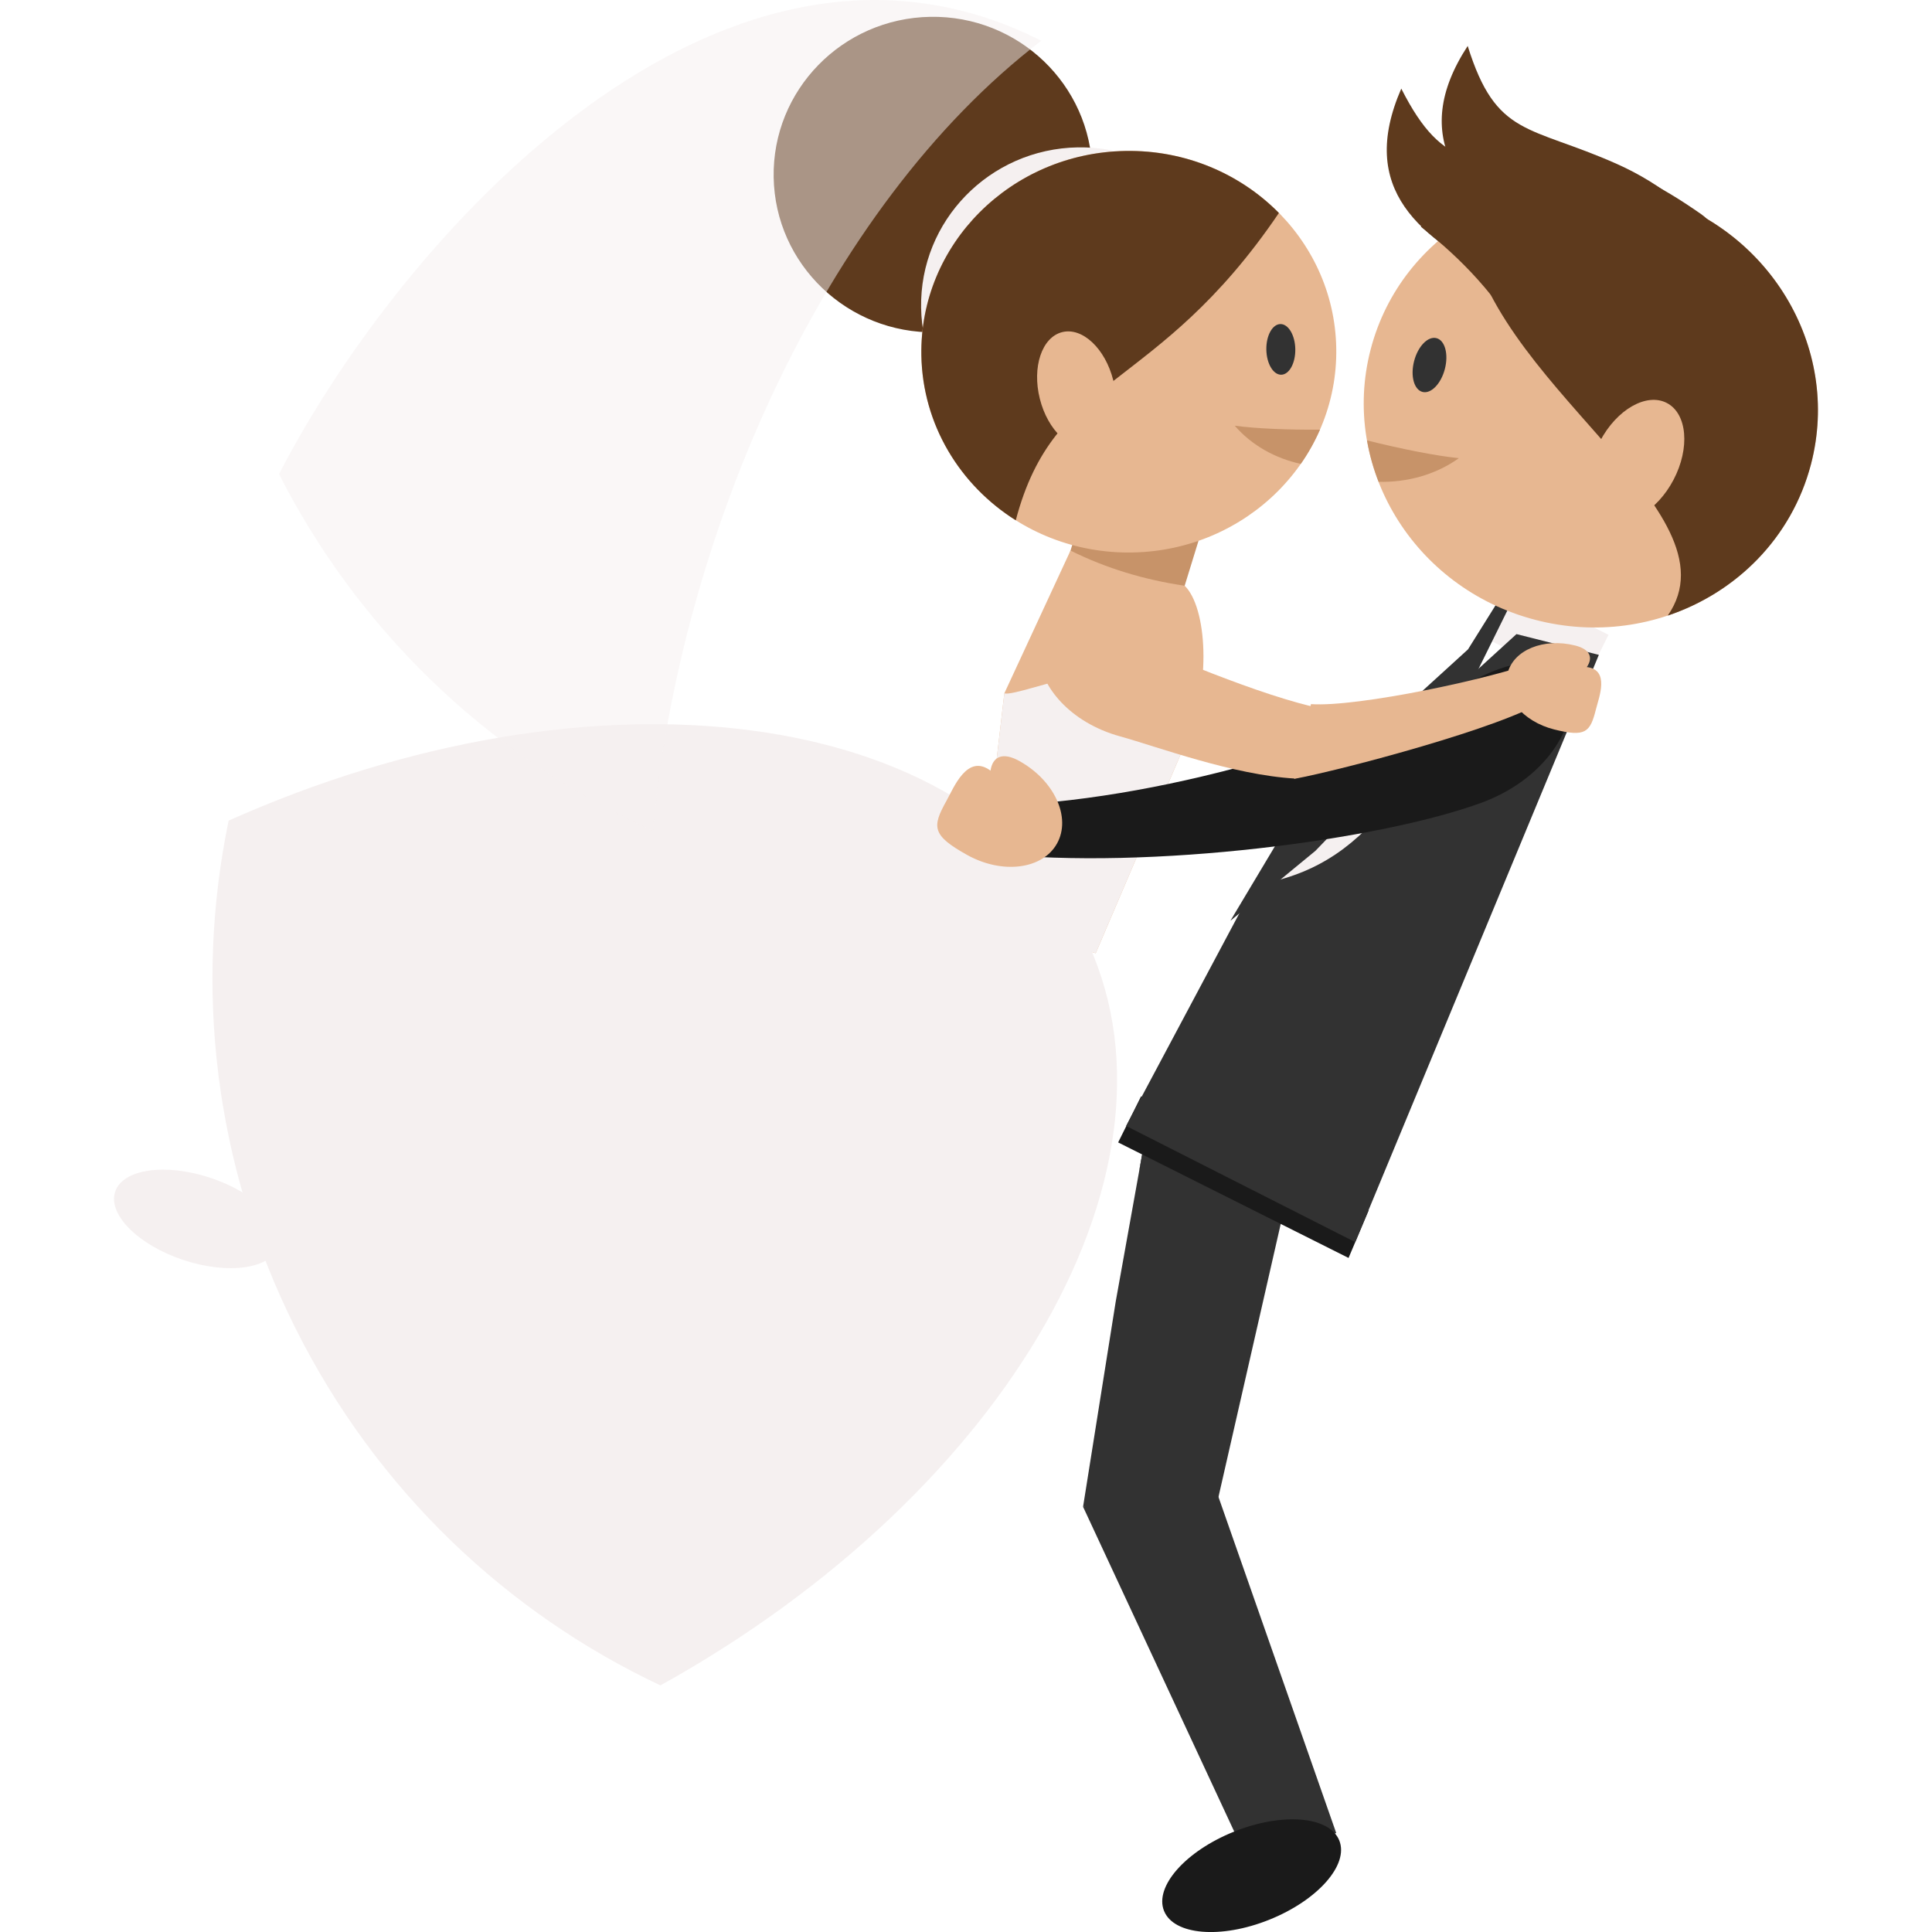
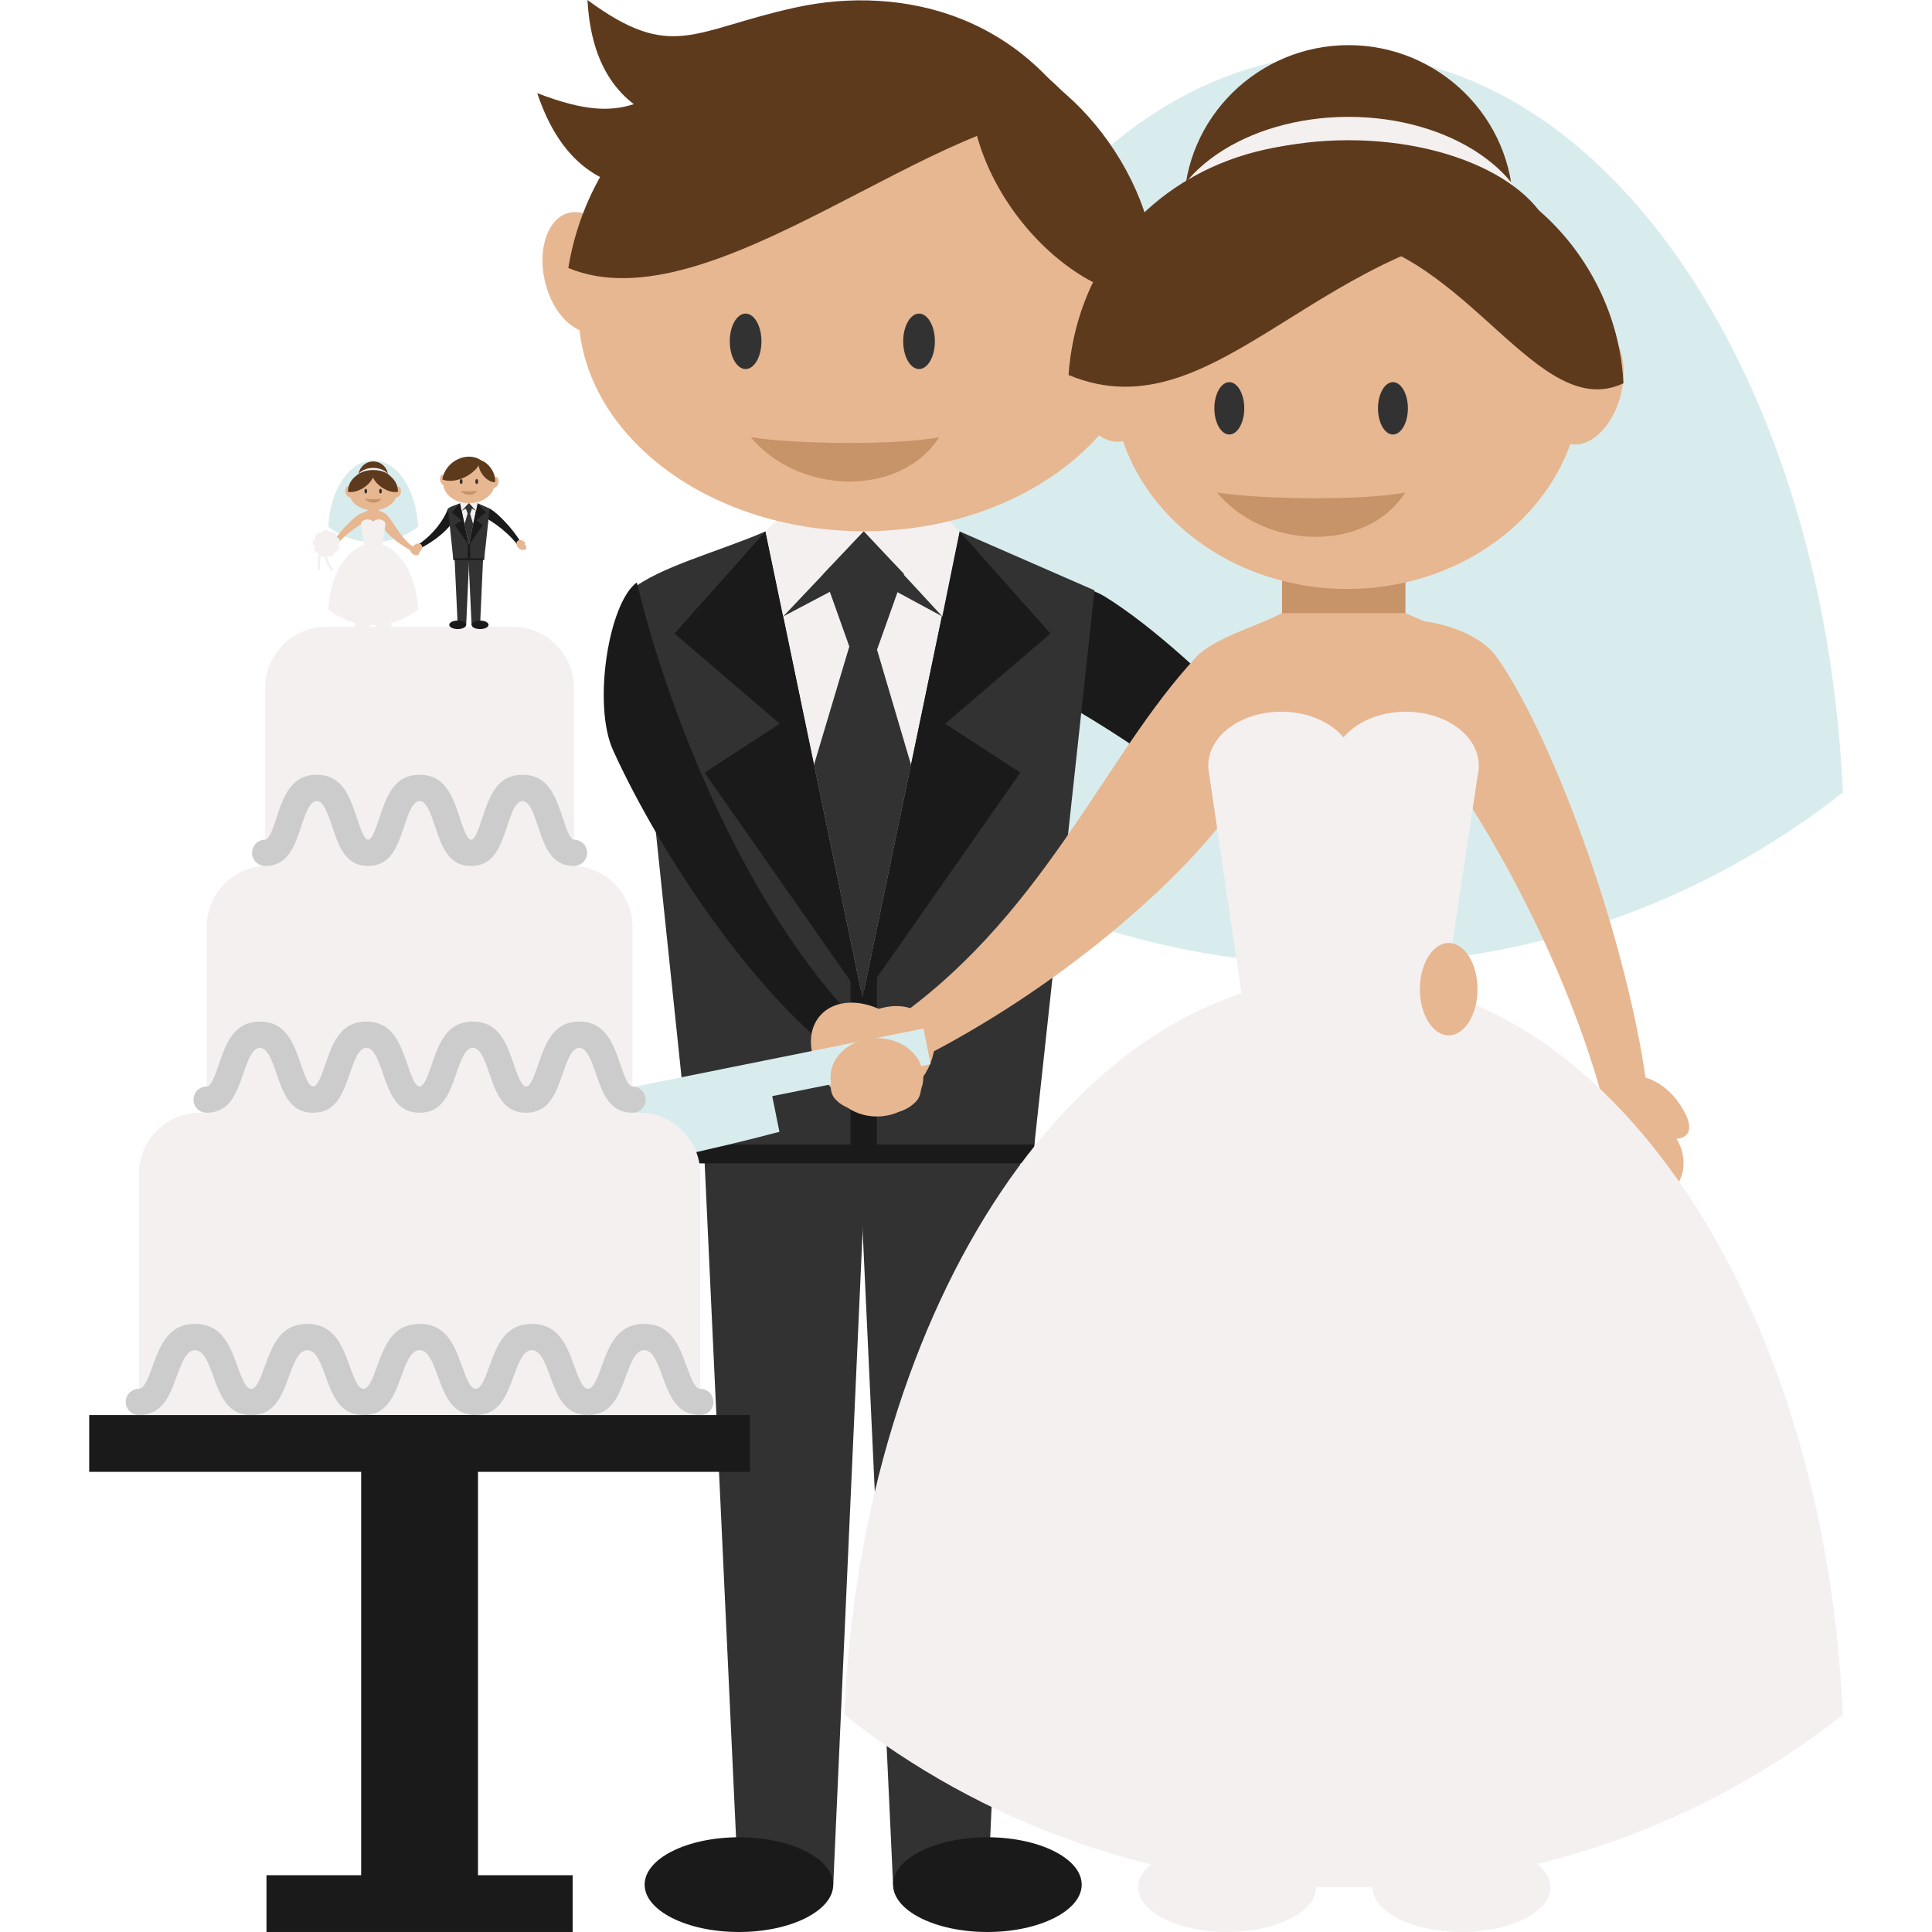
- <svg xmlns="http://www.w3.org/2000/svg" version="1.1" id="Capa_1" x="0px" y="0px" viewBox="0 0 188.131 188.131" style="enable-background:new 0 0 188.131 188.131;" xml:space="preserve">
+ <svg xmlns="http://www.w3.org/2000/svg" version="1.1" id="Capa_1" x="0px" y="0px" viewBox="0 0 182.116 182.116" style="enable-background:new 0 0 182.116 182.116;" xml:space="preserve">
  <g>
    <g>
-       <rect x="104.422" y="45.7" transform="matrix(-0.9557 -0.2943 0.2943 -0.9557 199.7254 137.8756)" style="fill-rule:evenodd;clip-rule:evenodd;fill:#C79369;" width="11.632" height="16.417" />
-       <path style="fill-rule:evenodd;clip-rule:evenodd;fill:#E7B791;" d="M95.263,89.301l2.535-21.787l6.444-13.901    c3.455,1.72,7.169,2.842,11.117,3.424c2.171,2.114,2.627,9.659,0.176,15.091l-8.84,20.694L95.263,89.301z" />
-       <ellipse transform="matrix(-0.0173 -0.9999 0.9999 -0.0173 75.4214 108.1348)" style="fill-rule:evenodd;clip-rule:evenodd;fill:#5E3A1D;" cx="90.851" cy="17.003" rx="15.362" ry="15.517" />
-       <ellipse transform="matrix(-0.0173 -0.9999 0.9999 -0.0173 77.317 135.4257)" style="fill-rule:evenodd;clip-rule:evenodd;fill:#F5F0F0;" cx="105.21" cy="29.717" rx="15.363" ry="15.518" />
-       <ellipse transform="matrix(-0.0173 -0.9999 0.9999 -0.0173 77.5715 144.7472)" style="fill-rule:evenodd;clip-rule:evenodd;fill:#E7B791;" cx="109.919" cy="34.252" rx="19.555" ry="20.203" />
-       <path style="fill-rule:evenodd;clip-rule:evenodd;fill:#F5F0F0;" d="M105.521,90.937c11.144,22.318-7.195,54.3-41.21,73.18    c-14.874-7.008-27.624-18.922-35.572-34.841c-7.948-15.918-9.811-33.269-6.475-49.368C57.792,64.062,94.377,68.62,105.521,90.937z    " />
-       <path style="fill-rule:evenodd;clip-rule:evenodd;fill:#F5F0F0;" d="M97.798,67.514c1.361,0.445,14.113-5.239,19.265-1.258    c-0.214,2.006-0.708,4.057-1.527,5.871l-8.75,20.484l-0.09,0.21L95.263,89.3L97.798,67.514z" />
-       <ellipse transform="matrix(0.3161 -0.9487 0.9487 0.3161 -99.4956 99.3645)" style="fill-rule:evenodd;clip-rule:evenodd;fill:#F5F0F0;" cx="19.175" cy="118.696" rx="4.212" ry="8.388" />
-       <path style="fill-rule:evenodd;clip-rule:evenodd;fill:#5E3A1D;" d="M124.535,20.739c-11.962,17.649-21.826,15.487-25.623,29.926    c-5.438-3.42-9.075-9.311-9.192-16.063c-0.187-10.798,8.706-19.709,19.862-19.901C115.451,14.599,120.777,16.932,124.535,20.739z" />
-       <ellipse transform="matrix(-0.2426 -0.9701 0.9701 -0.2426 93.4684 148.8319)" style="fill-rule:evenodd;clip-rule:evenodd;fill:#E7B791;" cx="104.835" cy="37.928" rx="5.761" ry="3.687" />
-       <path style="opacity:0.5;fill-rule:evenodd;clip-rule:evenodd;fill:#F5F0F0;" d="M101.396,3.969    C80.137,20.224,66.187,52.334,63.58,80.903c-0.171-0.077-0.342-0.154-0.513-0.233c-16.151-7.464-28.445-19.848-35.899-34.504    C39.184,22.884,70.318-11.784,101.396,3.969z" />
-       <ellipse transform="matrix(-0.0172 -0.9999 0.9999 -0.0172 92.8409 159.3145)" style="fill-rule:evenodd;clip-rule:evenodd;fill:#323232;" cx="124.719" cy="34.029" rx="2.467" ry="1.41" />
-       <path style="fill-rule:evenodd;clip-rule:evenodd;fill:#C79369;" d="M128.533,41.841c-3.143,0.021-6.258-0.108-8.298-0.388    c1.676,1.943,3.99,3.189,6.43,3.72C127.394,44.129,128.02,43.014,128.533,41.841z" />
+       <path style="fill-rule:evenodd;clip-rule:evenodd;fill:#D9ECED;" d="M126.645,5.14c-24.945,0-45.365,30.695-47.061,69.56    c12.913,10.177,29.268,16.262,47.061,16.262c17.793,0,34.147-6.084,47.062-16.262C172.011,35.834,151.59,5.14,126.645,5.14z" />
+       <ellipse transform="matrix(0.2257 -0.9742 0.9742 0.2257 56.8637 127.7229)" style="fill-rule:evenodd;clip-rule:evenodd;fill:#E7B791;" cx="108.78" cy="28.09" rx="5.761" ry="3.687" />
+       <ellipse transform="matrix(-0.2257 -0.9742 0.9742 -0.2257 42.35 84.9958)" style="fill-rule:evenodd;clip-rule:evenodd;fill:#E7B791;" cx="54.952" cy="25.668" rx="5.761" ry="3.687" />
+       <path style="fill-rule:evenodd;clip-rule:evenodd;fill:#1A1A1A;" d="M88.545,61.007c12.081,3.577,31.554,17.058,43.479,32.264    l3.438-2.816c-7.733-13.129-22.751-28.955-31.339-34.235C99.706,53.502,90.249,56.661,88.545,61.007z" />
      <g>
-         <polygon style="fill-rule:evenodd;clip-rule:evenodd;fill:#323232;" points="105.465,146.724 108.645,126.74 110.921,114.072      111.673,109.849 126.238,112.489 118.317,147.226    " />
-         <polygon style="fill-rule:evenodd;clip-rule:evenodd;fill:#323232;" points="111.673,109.849 111.876,109.886 110.921,114.074      110.921,114.072    " />
+         <path style="fill-rule:evenodd;clip-rule:evenodd;fill:#323232;" d="M84.184,177.652c-1.122-24.093-2.242-48.186-3.364-72.278     c5.188,0,10.379,0,15.568,0c-1.082,24.093-2.166,48.186-3.248,72.278C90.155,177.652,87.169,177.652,84.184,177.652z" />
+         <path style="fill-rule:evenodd;clip-rule:evenodd;fill:#323232;" d="M69.589,177.652c-1.122-24.093-2.243-48.186-3.365-72.278     c5.189,0,10.38,0,15.568,0c-1.082,24.093-2.165,48.186-3.247,72.278C75.56,177.652,72.574,177.652,69.589,177.652z" />
      </g>
+       <rect x="64.908" y="106.285" style="fill-rule:evenodd;clip-rule:evenodd;fill:#1A1A1A;" width="32.597" height="3.379" />
+       <path style="fill-rule:evenodd;clip-rule:evenodd;fill:#323232;" d="M97.505,107.88l5.669-52.23l-12.722-5.559H72.159    c-4.241,1.853-10.139,3.374-12.722,5.559l5.47,52.23H97.505z" />
+       <polygon style="fill-rule:evenodd;clip-rule:evenodd;fill:#F5F0F0;" points="72.159,50.091 81.299,94.092 90.452,50.091   " />
      <g>
-         <path style="fill-rule:evenodd;clip-rule:evenodd;fill:#323232;" d="M121.803,181.829l-16.338-35.104l12.508-2.89l12.142,34.656     C127.345,179.603,124.574,180.716,121.803,181.829z" />
-         <ellipse transform="matrix(-0.3726 -0.928 0.928 -0.3726 -2.202 363.7972)" style="fill-rule:evenodd;clip-rule:evenodd;fill:#1A1A1A;" cx="121.872" cy="182.643" rx="4.619" ry="9.196" />
+         <polygon style="fill-rule:evenodd;clip-rule:evenodd;fill:#1A1A1A;" points="72.159,50.091 63.579,59.716 73.502,68.222      66.414,72.829 81.299,94.092    " />
+         <polygon style="fill-rule:evenodd;clip-rule:evenodd;fill:#1A1A1A;" points="90.452,50.091 99.019,59.716 89.096,68.222      96.184,72.829 81.299,94.092    " />
      </g>
-       <rect x="145.233" y="59.117" transform="matrix(-0.8939 -0.4482 0.4482 -0.8939 257.4265 184.808)" style="fill-rule:evenodd;clip-rule:evenodd;fill:#F5F0F0;" width="10.696" height="5.654" />
-       <polygon style="fill-rule:evenodd;clip-rule:evenodd;fill:#1A1A1A;" points="111.114,106.756 133.274,117.868 131.317,122.494     108.881,111.245   " />
-       <polygon style="fill-rule:evenodd;clip-rule:evenodd;fill:#323232;" points="131.971,120.956 155.69,63.769 147.669,61.746     123.36,83.913 109.656,109.638   " />
-       <path style="fill-rule:evenodd;clip-rule:evenodd;fill:#F5F0F0;" d="M147.486,58.563c-9.788,16.721-13.565,25.25-24.34,27.449    l3.689-7.415l16.115-15.364l4.116-6.214L147.486,58.563z" />
-       <path style="fill-rule:evenodd;clip-rule:evenodd;fill:#323232;" d="M148.31,56.351l-5.528,11.193l-1.377,1.488l-13.313,13.818    l-8.281,6.813l7.017-11.742l16.123-14.689l3.41-5.459c0.519-0.83,1.625-4.476,1.625-4.476L148.31,56.351z" />
-       <path style="fill-rule:evenodd;clip-rule:evenodd;fill:#1A1A1A;" d="M143.88,66.049c-12.036,6.058-30.882,12.013-47.646,12.453    l0.219,4.594c15.673,1.674,37.968-1.331,47.764-4.912C155.917,73.907,156.022,59.938,143.88,66.049z" />
+       <polygon style="fill-rule:evenodd;clip-rule:evenodd;fill:#1A1A1A;" points="80.178,107.88 82.659,107.88 82.659,92.15     81.299,93.44 80.178,92.376   " />
+       <polygon style="fill-rule:evenodd;clip-rule:evenodd;fill:#F5F0F0;" points="72.159,50.091 78.051,44.287 81.419,50.091     73.827,58.108   " />
+       <polygon style="fill-rule:evenodd;clip-rule:evenodd;fill:#F5F0F0;" points="90.452,50.091 84.704,44.287 81.419,50.091     88.824,58.108   " />
+       <polygon style="fill-rule:evenodd;clip-rule:evenodd;fill:#323232;" points="73.827,58.108 81.419,54.1 88.824,58.108     81.419,50.091   " />
+       <polygon style="fill-rule:evenodd;clip-rule:evenodd;fill:#323232;" points="81.419,50.091 77.623,54.1 81.419,64.76 85.214,54.1       " />
+       <polygon style="fill-rule:evenodd;clip-rule:evenodd;fill:#323232;" points="80.059,60.942 82.582,60.942 85.876,72.091     81.299,94.092 76.73,72.091   " />
+       <path style="fill-rule:evenodd;clip-rule:evenodd;fill:#1A1A1A;" d="M69.655,182.116c4.896,0,8.89-2.006,8.89-4.465    s-3.993-4.465-8.89-4.465c-4.896,0-8.89,2.006-8.89,4.465S64.759,182.116,69.655,182.116z" />
+       <path style="fill-rule:evenodd;clip-rule:evenodd;fill:#1A1A1A;" d="M93.073,182.116c4.896,0,8.891-2.006,8.891-4.465    s-3.994-4.465-8.891-4.465c-4.896,0-8.89,2.006-8.89,4.465S88.178,182.116,93.073,182.116z" />
+       <path style="fill-rule:evenodd;clip-rule:evenodd;fill:#E7B791;" d="M81.419,50.077c14.811,0,26.89-9.312,26.89-20.728    c0-11.417-12.079-20.728-26.89-20.728c-14.81,0-26.89,9.311-26.89,20.728C54.529,40.765,66.609,50.077,81.419,50.077z" />
      <g>
-         <ellipse transform="matrix(0.2525 -0.9676 0.9676 0.2525 77.4662 179.4987)" style="fill-rule:evenodd;clip-rule:evenodd;fill:#E7B791;" cx="154.912" cy="39.61" rx="21.444" ry="22.154" />
-         <path style="fill-rule:evenodd;clip-rule:evenodd;fill:#5E3A1D;" d="M142.83,21.43c1.621,15.764,26.73,28.216,19.569,38.515     c6.678-2.238,12.078-7.576,13.948-14.74c2.99-11.458-4.182-23.253-16.021-26.342C154.097,17.237,147.819,18.346,142.83,21.43z" />
-         <ellipse transform="matrix(0.4645 -0.8856 0.8856 0.4645 45.6404 165.1565)" style="fill-rule:evenodd;clip-rule:evenodd;fill:#E7B791;" cx="159.379" cy="44.841" rx="6.317" ry="4.043" />
-         <ellipse transform="matrix(0.2525 -0.9676 0.9676 0.2525 69.6562 161.2579)" style="fill-rule:evenodd;clip-rule:evenodd;fill:#323232;" cx="139.198" cy="35.546" rx="2.705" ry="1.546" />
-         <path style="fill-rule:evenodd;clip-rule:evenodd;fill:#C79369;" d="M133.115,42.884c3.343,0.835,6.696,1.502,8.943,1.732     c-2.288,1.638-5.077,2.367-7.814,2.302C133.737,45.618,133.357,44.267,133.115,42.884z" />
+         <path style="fill-rule:evenodd;clip-rule:evenodd;fill:#323232;" d="M70.283,34.789c0.823,0,1.494-1.174,1.494-2.615     c0-1.44-0.671-2.615-1.494-2.615c-0.823,0-1.494,1.175-1.494,2.615C68.789,33.615,69.46,34.789,70.283,34.789z" />
+         <path style="fill-rule:evenodd;clip-rule:evenodd;fill:#323232;" d="M86.632,34.789c0.823,0,1.494-1.174,1.494-2.615     c0-1.44-0.671-2.615-1.494-2.615c-0.823,0-1.494,1.175-1.494,2.615C85.138,33.615,85.809,34.789,86.632,34.789z" />
      </g>
-       <path style="fill-rule:evenodd;clip-rule:evenodd;fill:#E7B791;" d="M99.264,74.107c-1.668-0.931-2.61-0.402-2.813,0.934    c-2.276-1.682-3.575,1.662-4.298,2.959c-1.406,2.523-1.412,3.337,2.017,5.248c3.431,1.911,7.351,1.415,8.758-1.109    C104.333,79.614,102.694,76.018,99.264,74.107z" />
-       <path style="fill-rule:evenodd;clip-rule:evenodd;fill:#E7B791;" d="M153.381,62.857c1.491,0.374,1.754,1.203,1.137,2.099    c2.262,0.269,1.181,2.945,0.891,4.104c-0.566,2.257-1.012,2.737-4.077,1.969c-3.065-0.77-5.092-3.223-4.525-5.479    C147.372,63.293,150.316,62.087,153.381,62.857z" />
-       <path style="fill-rule:evenodd;clip-rule:evenodd;fill:#E7B791;" d="M127.658,68.565c4.564,0.316,17.803-2.523,21.995-4.162    l0.785,3.782c-3.938,2.603-19.686,6.777-24.411,7.659L127.658,68.565z" />
-       <path style="fill-rule:evenodd;clip-rule:evenodd;fill:#E7B791;" d="M108.544,61.707c4.751,1.925,14.031,6.045,20.409,7.361    l-2.838,6.745c-6.028-0.336-13.492-3.127-17.033-4.104C99.171,68.978,98.147,57.497,108.544,61.707z" />
-       <path style="fill-rule:evenodd;clip-rule:evenodd;fill:#5E3A1D;" d="M170.856,42.565c-10.293-14.854-42.958-14.291-34.405-33.937    c4.231,8.33,7.14,6.578,16.228,8.91C161.843,19.89,171.776,27.558,170.856,42.565z" />
-       <path style="fill-rule:evenodd;clip-rule:evenodd;fill:#5E3A1D;" d="M171.195,43.663c-7.678-16.361-39.981-21.242-28.277-39.19    c2.786,8.918,5.945,7.675,14.518,11.487C166.081,19.805,174.599,29.019,171.195,43.663z" />
-       <path style="fill-rule:evenodd;clip-rule:evenodd;fill:#5E3A1D;" d="M138.36,22.073c3.9,3.139,7.354,6.493,10.717,12.463    c3.696,6.561,24.125-8.397,16.561-13.693C158.072,15.546,148.328,11.096,138.36,22.073z" />
+       <path style="fill-rule:evenodd;clip-rule:evenodd;fill:#5E3A1D;" d="M91.832,4.5c-2.68,11.31,8.386,23.844,16.947,23.589    C110.166,18.76,101.727,6.206,91.832,4.5z" />
+       <path style="fill-rule:evenodd;clip-rule:evenodd;fill:#C79369;" d="M88.528,41.216c-3.868,0.749-13.336,0.683-17.747,0    C75.336,46.688,84.895,46.878,88.528,41.216z" />
+       <path style="fill-rule:evenodd;clip-rule:evenodd;fill:#E7B791;" d="M112.859,61.832c-8.898,9.437-14.507,24.999-29.697,35.082    l2.393,3.443c12.924-6.295,24.939-16.337,30.546-24.021C118.985,72.384,115.879,58.629,112.859,61.832z" />
+       <path style="fill-rule:evenodd;clip-rule:evenodd;fill:#E7B791;" d="M125.863,60.293c9.105,7.642,20.879,26.633,25.473,44.277    l4.034-1.143c-1.749-14.269-8.785-33.612-14.228-41.413C138.343,58.002,128.974,57.176,125.863,60.293z" />
+       <g>
+         <path style="fill-rule:evenodd;clip-rule:evenodd;fill:#E7B791;" d="M129.381,177.904c-1.059-22.73-2.116-45.46-3.175-68.19     c4.895,0,9.792,0,14.688,0c-1.021,22.73-2.042,45.46-3.064,68.19C135.014,177.904,132.197,177.904,129.381,177.904z" />
+         <path style="fill-rule:evenodd;clip-rule:evenodd;fill:#E7B791;" d="M115.611,177.904c-1.059-22.73-2.116-45.46-3.174-68.19     c4.896,0,9.792,0,14.688,0c-1.021,22.73-2.043,45.46-3.063,68.19C121.244,177.904,118.427,177.904,115.611,177.904z" />
+       </g>
+       <rect x="120.849" y="48.104" style="fill-rule:evenodd;clip-rule:evenodd;fill:#C79369;" width="11.633" height="16.417" />
+       <path style="fill-rule:evenodd;clip-rule:evenodd;fill:#E7B791;" d="M133.903,94.544l6.67-33.215l-8.091-3.535h-11.633    c-2.696,1.381-6.357,2.317-8.09,4.144l6.58,32.606H133.903z" />
+       <path style="fill-rule:evenodd;clip-rule:evenodd;fill:#F5F0F0;" d="M115.673,182.116c4.62,0,8.388-1.893,8.388-4.212    c0-2.32-3.768-4.213-8.388-4.213c-4.619,0-8.387,1.893-8.387,4.213C107.286,180.223,111.054,182.116,115.673,182.116z" />
+       <path style="fill-rule:evenodd;clip-rule:evenodd;fill:#F5F0F0;" d="M137.768,182.116c4.619,0,8.387-1.893,8.387-4.212    c0-2.32-3.768-4.213-8.387-4.213c-4.619,0-8.387,1.893-8.387,4.213C129.381,180.223,133.149,182.116,137.768,182.116z" />
+       <path style="fill-rule:evenodd;clip-rule:evenodd;fill:#E7B791;" d="M158.939,105.137c0.65,1.393,0.174,2.119-0.911,2.206    c1.22,1.924,0.601,4.256-0.482,4.763c-2.107,0.985-4.9-0.537-6.239-3.4c-1.339-2.863-0.716-5.983,1.392-6.969    C154.806,100.751,157.6,102.274,158.939,105.137z" />
+       <path style="fill-rule:evenodd;clip-rule:evenodd;fill:#1A1A1A;" d="M60.029,54.901c2.865,11.893,9.681,29.365,19.888,40.521    l-1.607,3.576c-8.684-7.071-16.759-19.975-20.526-28.292C55.845,66.427,57.368,56.821,60.029,54.901z" />
+       <path style="fill-rule:evenodd;clip-rule:evenodd;fill:#E7B791;" d="M84.819,96.394c1.222,1.078,1.064,1.986,0.048,2.529    c1.999,1.355,2.384,3.883,1.545,4.833c-1.631,1.849-4.989,1.55-7.502-0.667c-2.512-2.217-3.226-5.513-1.594-7.361    C78.947,93.878,82.307,94.177,84.819,96.394z" />
+       <path style="fill-rule:evenodd;clip-rule:evenodd;fill:#E7B791;" d="M80.192,96.608c-1.152,1.018-1.005,1.874-0.045,2.387    c-1.886,1.277-2.249,3.663-1.458,4.56c1.539,1.744,4.708,1.462,7.078-0.63c2.369-2.091,3.043-5.2,1.503-6.944    C85.731,94.235,82.562,94.517,80.192,96.608z" />
+       <path style="fill-rule:evenodd;clip-rule:evenodd;fill:#F5F0F0;" d="M136.045,94.544l3.263-21.568    c0.058-0.264,0.088-0.535,0.088-0.811c0-2.803-3.081-5.076-6.884-5.076c-2.481,0-4.656,0.968-5.867,2.42    c-1.211-1.452-3.386-2.42-5.867-2.42c-3.803,0-6.884,2.273-6.884,5.076c0,0.267,0.027,0.529,0.081,0.785l3.191,21.594H136.045z" />
+       <path style="fill-rule:evenodd;clip-rule:evenodd;fill:#F5F0F0;" d="M126.645,92.081c-24.945,0-45.365,30.695-47.061,69.561    c12.913,10.177,29.268,16.262,47.061,16.262c17.793,0,34.147-6.085,47.062-16.262C172.011,122.777,151.59,92.081,126.645,92.081z" />
+       <path style="fill-rule:evenodd;clip-rule:evenodd;fill:#E7B791;" d="M136.556,97.596c1.497,0,2.719-1.956,2.719-4.354    c0-2.397-1.222-4.354-2.719-4.354c-1.496,0-2.717,1.957-2.717,4.354C133.839,95.64,135.06,97.596,136.556,97.596z" />
+       <path style="fill-rule:evenodd;clip-rule:evenodd;fill:#D9ECED;" d="M33.421,107.751l30.492-6.14l8.202-1.651l14.931-3.006    l0.678,3.364l-14.931,3.007l0.677,3.364C61.343,109.861,39.712,114.727,33.421,107.751z" />
+       <g>
+         <path style="fill-rule:evenodd;clip-rule:evenodd;fill:#F5F0F0;" d="M30.751,59.082h17.6c3.164,0,5.752,2.588,5.752,5.753v22.746     H24.998V64.835C24.998,61.671,27.587,59.082,30.751,59.082z" />
+         <path style="fill-rule:evenodd;clip-rule:evenodd;fill:#F5F0F0;" d="M25.232,81.621H53.87c3.164,0,5.753,2.588,5.753,5.752     v22.745H19.479V87.373C19.479,84.209,22.068,81.621,25.232,81.621z" />
+         <path style="fill-rule:evenodd;clip-rule:evenodd;fill:#F5F0F0;" d="M18.842,104.89h41.416c3.164,0,5.753,2.589,5.753,5.753     v22.745H13.09v-22.745C13.09,107.479,15.679,104.89,18.842,104.89z" />
+       </g>
+       <path style="fill-rule:evenodd;clip-rule:evenodd;fill:#E7B791;" d="M82.659,105.244c2.409,0,4.374-1.66,4.374-3.696    c0-2.035-1.965-3.695-4.374-3.695c-2.41,0-4.375,1.66-4.375,3.695C78.284,103.583,80.249,105.244,82.659,105.244z" />
+       <rect x="8.409" y="133.388" style="fill-rule:evenodd;clip-rule:evenodd;fill:#1A1A1A;" width="62.282" height="5.352" />
+       <rect x="34.044" y="133.388" style="fill-rule:evenodd;clip-rule:evenodd;fill:#1A1A1A;" width="11.013" height="44.821" />
+       <rect x="25.119" y="176.763" style="fill-rule:evenodd;clip-rule:evenodd;fill:#1A1A1A;" width="28.862" height="5.352" />
+       <path style="fill:#CCCCCC;" d="M24.998,81.626c-0.684,0-1.238-0.555-1.238-1.238s0.554-1.238,1.238-1.238    c0.374,0,0.712-1.012,1.062-2.057c0.667-1.995,1.357-4.059,3.789-4.059c2.433,0,3.123,2.064,3.79,4.059    c0.35,1.045,0.688,2.057,1.061,2.057c0.375,0,0.712-1.012,1.062-2.057c0.667-1.995,1.357-4.059,3.79-4.059    c2.433,0,3.123,2.064,3.79,4.059c0.349,1.045,0.688,2.057,1.062,2.057s0.712-1.012,1.062-2.057    c0.667-1.995,1.357-4.059,3.789-4.059c2.433,0,3.123,2.064,3.79,4.059c0.349,1.045,0.687,2.057,1.061,2.057    c0.684,0,1.238,0.554,1.238,1.238s-0.555,1.238-1.238,1.238c-2.148,0-2.765-1.844-3.402-3.75    c-0.389-1.162-0.791-2.366-1.449-2.366c-0.657,0-1.06,1.204-1.449,2.366c-0.637,1.906-1.253,3.75-3.402,3.75    c-2.149,0-2.765-1.844-3.402-3.75c-0.389-1.162-0.792-2.366-1.449-2.366s-1.06,1.204-1.449,2.366    c-0.637,1.906-1.253,3.75-3.402,3.75c-2.148,0-2.765-1.844-3.402-3.75c-0.389-1.162-0.791-2.366-1.449-2.366    c-0.658,0-1.06,1.204-1.449,2.366C27.763,79.782,27.147,81.626,24.998,81.626L24.998,81.626z M19.479,104.89    c-0.684,0-1.238-0.555-1.238-1.238c0-0.684,0.555-1.237,1.238-1.237c0.429,0,0.78-1.017,1.143-2.066    c0.688-1.99,1.4-4.05,3.875-4.05c2.475,0,3.187,2.06,3.875,4.05c0.363,1.05,0.714,2.066,1.143,2.066    c0.429,0,0.78-1.017,1.143-2.066c0.688-1.99,1.4-4.05,3.874-4.05c2.475,0,3.187,2.061,3.875,4.05    c0.363,1.05,0.715,2.066,1.143,2.066c0.429,0,0.781-1.017,1.144-2.066c0.688-1.99,1.4-4.05,3.875-4.05    c2.475,0,3.187,2.06,3.875,4.05c0.363,1.05,0.714,2.066,1.143,2.066c0.429,0,0.78-1.017,1.143-2.066    c0.688-1.99,1.401-4.05,3.875-4.05c2.475,0,3.187,2.06,3.875,4.05c0.363,1.05,0.714,2.066,1.143,2.066    c0.684,0,1.238,0.554,1.238,1.237c0,0.684-0.555,1.238-1.238,1.238c-2.18,0-2.817-1.839-3.474-3.739    c-0.403-1.167-0.822-2.376-1.544-2.376c-0.723,0-1.141,1.209-1.544,2.376c-0.657,1.9-1.293,3.739-3.474,3.739    c-2.181,0-2.817-1.839-3.474-3.739c-0.403-1.167-0.821-2.376-1.544-2.376c-0.722,0-1.141,1.209-1.544,2.376    c-0.657,1.9-1.294,3.739-3.474,3.739c-2.181,0-2.816-1.838-3.474-3.739c-0.403-1.167-0.822-2.376-1.545-2.376    c-0.722,0-1.14,1.209-1.543,2.376c-0.657,1.9-1.294,3.739-3.474,3.739c-2.181,0-2.817-1.839-3.474-3.739    c-0.403-1.167-0.822-2.376-1.544-2.376c-0.722,0-1.14,1.209-1.544,2.376C22.296,103.051,21.659,104.89,19.479,104.89    L19.479,104.89z M13.09,133.388c-0.684,0-1.238-0.554-1.238-1.237s0.554-1.238,1.238-1.238c0.513,0,0.888-1.026,1.274-2.086    c0.722-1.979,1.47-4.03,4.018-4.03c2.548,0,3.296,2.051,4.018,4.031c0.387,1.06,0.761,2.085,1.274,2.085    c0.513,0,0.888-1.026,1.274-2.086c0.722-1.979,1.47-4.03,4.018-4.03c2.548,0,3.296,2.051,4.019,4.031    c0.386,1.059,0.761,2.085,1.274,2.085s0.888-1.026,1.274-2.086c0.722-1.979,1.47-4.03,4.019-4.03c2.548,0,3.295,2.051,4.018,4.03    c0.386,1.06,0.761,2.086,1.274,2.086c0.513,0,0.888-1.026,1.274-2.086c0.722-1.979,1.47-4.03,4.018-4.03    c2.548,0,3.296,2.051,4.018,4.03c0.386,1.06,0.761,2.086,1.274,2.086c0.514,0,0.888-1.026,1.274-2.086    c0.722-1.979,1.47-4.03,4.018-4.03c2.548,0,3.296,2.051,4.018,4.03c0.387,1.06,0.761,2.086,1.274,2.086    c0.683,0,1.238,0.555,1.238,1.238s-0.555,1.237-1.238,1.237c-2.238,0-2.906-1.829-3.596-3.72    c-0.429-1.177-0.874-2.396-1.697-2.396c-0.823,0-1.268,1.219-1.697,2.396c-0.689,1.891-1.356,3.72-3.595,3.72    c-2.238,0-2.906-1.829-3.595-3.72c-0.429-1.177-0.874-2.396-1.697-2.396c-0.823,0-1.268,1.219-1.697,2.396    c-0.689,1.891-1.357,3.72-3.595,3.72c-2.239,0-2.906-1.829-3.595-3.72c-0.429-1.177-0.874-2.396-1.697-2.396    c-0.824,0-1.269,1.219-1.697,2.396c-0.689,1.891-1.357,3.72-3.595,3.72c-2.239,0-2.906-1.829-3.595-3.72    c-0.429-1.177-0.874-2.396-1.697-2.396c-0.823,0-1.267,1.219-1.697,2.396c-0.689,1.891-1.357,3.72-3.595,3.72    c-2.238,0-2.906-1.829-3.595-3.72c-0.429-1.177-0.874-2.396-1.697-2.396c-0.823,0-1.267,1.219-1.697,2.396    C15.996,131.559,15.328,133.388,13.09,133.388z" />
+       <g>
+         <g>
+           <ellipse transform="matrix(0.226 -0.9741 0.9741 0.226 -8.1653 80.6413)" style="fill-rule:evenodd;clip-rule:evenodd;fill:#E7B791;" cx="46.662" cy="45.459" rx="0.518" ry="0.332" />
+           <ellipse transform="matrix(-0.2254 -0.9743 0.9743 -0.2254 7.1764 96.188)" style="fill-rule:evenodd;clip-rule:evenodd;fill:#E7B791;" cx="41.825" cy="45.241" rx="0.518" ry="0.331" />
+           <g>
+             <path style="fill-rule:evenodd;clip-rule:evenodd;fill:#1A1A1A;" d="M42.233,47.948c-0.406,1.057-1.372,2.429-2.818,3.389       l0.228,0.328c1.231-0.599,2.375-1.556,2.909-2.287C42.826,49,42.61,48.131,42.233,47.948z" />
+             <path style="fill-rule:evenodd;clip-rule:evenodd;fill:#1A1A1A;" d="M44.844,48.417c1.085,0.321,2.835,1.533,3.907,2.899       l0.309-0.253c-0.695-1.18-2.045-2.602-2.816-3.076C45.846,47.742,44.997,48.026,44.844,48.417z" />
+             <g>
+               <path style="fill-rule:evenodd;clip-rule:evenodd;fill:#323232;" d="M44.452,58.897c-0.101-2.165-0.202-4.33-0.302-6.495        c0.466,0,0.933,0,1.399,0c-0.097,2.165-0.195,4.33-0.292,6.495C44.988,58.897,44.72,58.897,44.452,58.897z" />
+               <path style="fill-rule:evenodd;clip-rule:evenodd;fill:#323232;" d="M43.141,58.897c-0.101-2.165-0.202-4.33-0.303-6.495        c0.466,0,0.933,0,1.399,0c-0.097,2.165-0.194,4.33-0.292,6.495C43.677,58.897,43.409,58.897,43.141,58.897z" />
+             </g>
+             <rect x="42.72" y="52.484" style="fill-rule:evenodd;clip-rule:evenodd;fill:#1A1A1A;" width="2.929" height="0.304" />
+             <path style="fill-rule:evenodd;clip-rule:evenodd;fill:#323232;" d="M45.649,52.628l0.509-4.693l-1.143-0.5h-1.644       c-0.381,0.167-0.911,0.303-1.144,0.5l0.492,4.693H45.649z" />
+             <polygon style="fill-rule:evenodd;clip-rule:evenodd;fill:#F5F0F0;" points="43.372,47.435 44.193,51.389 45.015,47.435             " />
+             <g>
+               <polygon style="fill-rule:evenodd;clip-rule:evenodd;fill:#1A1A1A;" points="43.372,47.435 42.601,48.301 43.492,49.065         42.855,49.479 44.193,51.389       " />
+               <polygon style="fill-rule:evenodd;clip-rule:evenodd;fill:#1A1A1A;" points="45.015,47.435 45.785,48.301 44.893,49.065         45.53,49.479 44.193,51.389       " />
+             </g>
+             <polygon style="fill-rule:evenodd;clip-rule:evenodd;fill:#1A1A1A;" points="44.092,52.628 44.315,52.628 44.315,51.215        44.193,51.331 44.092,51.235      " />
+             <polygon style="fill-rule:evenodd;clip-rule:evenodd;fill:#F5F0F0;" points="43.372,47.435 43.901,46.914 44.203,47.435        43.521,48.156      " />
+             <polygon style="fill-rule:evenodd;clip-rule:evenodd;fill:#F5F0F0;" points="45.015,47.435 44.499,46.914 44.203,47.435        44.869,48.156      " />
+             <polygon style="fill-rule:evenodd;clip-rule:evenodd;fill:#323232;" points="43.521,48.156 44.203,47.796 44.869,48.156        44.203,47.435      " />
+             <polygon style="fill-rule:evenodd;clip-rule:evenodd;fill:#323232;" points="44.203,47.435 43.862,47.796 44.203,48.754        44.545,47.796      " />
+             <polygon style="fill-rule:evenodd;clip-rule:evenodd;fill:#323232;" points="44.081,48.411 44.308,48.411 44.604,49.412        44.193,51.389 43.782,49.412      " />
+             <ellipse style="fill-rule:evenodd;clip-rule:evenodd;fill:#1A1A1A;" cx="43.147" cy="58.897" rx="0.799" ry="0.401" />
+             <ellipse style="fill-rule:evenodd;clip-rule:evenodd;fill:#1A1A1A;" cx="45.251" cy="58.897" rx="0.799" ry="0.401" />
+             <path style="fill-rule:evenodd;clip-rule:evenodd;fill:#E7B791;" d="M49.436,51.076c0.109,0.097,0.096,0.178,0.004,0.227       c0.18,0.122,0.214,0.349,0.139,0.435c-0.146,0.166-0.449,0.139-0.674-0.06c-0.226-0.199-0.29-0.496-0.143-0.662       C48.908,50.85,49.21,50.877,49.436,51.076z" />
+             <path style="fill-rule:evenodd;clip-rule:evenodd;fill:#E7B791;" d="M39.04,51.4c-0.11,0.097-0.096,0.179-0.004,0.228       c-0.18,0.122-0.214,0.349-0.139,0.434c0.146,0.166,0.448,0.139,0.674-0.06c0.226-0.199,0.29-0.495,0.144-0.661       C39.568,51.174,39.266,51.201,39.04,51.4z" />
+             <path style="fill-rule:evenodd;clip-rule:evenodd;fill:#E7B791;" d="M44.203,47.434c1.331,0,2.416-0.836,2.416-1.862       c0-1.026-1.085-1.862-2.416-1.862c-1.331,0-2.416,0.836-2.416,1.862C41.787,46.598,42.873,47.434,44.203,47.434z" />
+             <g>
+               <ellipse style="fill-rule:evenodd;clip-rule:evenodd;fill:#323232;" cx="43.469" cy="45.392" rx="0.134" ry="0.235" />
+               <ellipse style="fill-rule:evenodd;clip-rule:evenodd;fill:#323232;" cx="44.938" cy="45.392" rx="0.134" ry="0.235" />
+             </g>
+             <path style="fill-rule:evenodd;clip-rule:evenodd;fill:#5E3A1D;" d="M45.359,43.398c-0.419,1.306-2.437,2.294-3.662,1.797       C41.967,43.466,44.034,42.471,45.359,43.398z" />
+             <path style="fill-rule:evenodd;clip-rule:evenodd;fill:#5E3A1D;" d="M45.139,43.339c-0.241,1.016,0.753,2.142,1.523,2.12       C46.786,44.62,46.028,43.492,45.139,43.339z" />
+             <path style="fill-rule:evenodd;clip-rule:evenodd;fill:#C79369;" d="M45.001,46.264c-0.348,0.067-1.198,0.061-1.595,0       C43.816,46.756,44.674,46.773,45.001,46.264z" />
+           </g>
+         </g>
+         <g>
+           <path style="fill-rule:evenodd;clip-rule:evenodd;fill:#D9ECED;" d="M35.183,43.396c2.241,0,4.076,2.758,4.229,6.25      c-1.161,0.914-2.63,1.461-4.229,1.461c-1.599,0-3.068-0.547-4.229-1.461C31.107,46.155,32.942,43.396,35.183,43.396z" />
+           <path style="fill-rule:evenodd;clip-rule:evenodd;fill:#E7B791;" d="M36.422,48.491c0.799,0.848,1.304,2.246,2.668,3.152      l-0.215,0.309c-1.161-0.565-2.241-1.468-2.745-2.158C35.872,49.439,36.151,48.203,36.422,48.491z" />
+           <path style="fill-rule:evenodd;clip-rule:evenodd;fill:#E7B791;" d="M35.181,48.887c-1.024,0.303-2.675,1.446-3.686,2.735      l-0.292-0.239c0.656-1.113,1.929-2.454,2.657-2.902C34.235,48.251,35.036,48.519,35.181,48.887z" />
+           <g>
+             <path style="fill-rule:evenodd;clip-rule:evenodd;fill:#E7B791;" d="M34.937,58.92c0.095-2.042,0.191-4.084,0.285-6.127       c-0.439,0-0.88,0-1.319,0c0.091,2.042,0.184,4.084,0.275,6.127C34.431,58.92,34.684,58.92,34.937,58.92z" />
+             <path style="fill-rule:evenodd;clip-rule:evenodd;fill:#E7B791;" d="M36.174,58.92c0.095-2.042,0.19-4.084,0.285-6.127       c-0.44,0-0.88,0-1.32,0c0.092,2.042,0.184,4.084,0.275,6.127C35.669,58.92,35.922,58.92,36.174,58.92z" />
+           </g>
+           <path style="fill-rule:evenodd;clip-rule:evenodd;fill:#E7B791;" d="M34.531,51.43l-0.599-2.985l0.727-0.317h1.045      c0.242,0.124,0.571,0.208,0.727,0.372l-0.591,2.93H34.531z" />
+           <ellipse style="fill-rule:evenodd;clip-rule:evenodd;fill:#F5F0F0;" cx="36.169" cy="58.92" rx="0.754" ry="0.378" />
+           <ellipse style="fill-rule:evenodd;clip-rule:evenodd;fill:#F5F0F0;" cx="34.184" cy="58.92" rx="0.753" ry="0.378" />
+           <path style="fill-rule:evenodd;clip-rule:evenodd;fill:#E7B791;" d="M30.848,51.396c-0.104,0.092-0.09,0.168-0.004,0.215      c-0.169,0.115-0.202,0.329-0.131,0.41c0.139,0.157,0.423,0.131,0.636-0.057c0.213-0.188,0.274-0.467,0.135-0.624      C31.346,51.184,31.061,51.208,30.848,51.396z" />
+           <path style="fill-rule:evenodd;clip-rule:evenodd;fill:#E7B791;" d="M39.357,51.615c0.104,0.091,0.09,0.168,0.004,0.214      c0.169,0.115,0.202,0.329,0.131,0.41c-0.138,0.157-0.423,0.131-0.636-0.056c-0.213-0.188-0.273-0.468-0.135-0.624      C38.86,51.402,39.144,51.428,39.357,51.615z" />
+           <rect x="34.659" y="47.257" style="fill-rule:evenodd;clip-rule:evenodd;fill:#E7B791;" width="1.045" height="1.475" />
+           <ellipse style="fill-rule:evenodd;clip-rule:evenodd;fill:#5E3A1D;" cx="35.183" cy="44.879" rx="1.394" ry="1.38" />
+           <ellipse style="fill-rule:evenodd;clip-rule:evenodd;fill:#F5F0F0;" cx="35.183" cy="45.183" rx="1.576" ry="1.076" />
+           <path style="fill-rule:evenodd;clip-rule:evenodd;fill:#5E3A1D;" d="M35.183,46.26c0.965,0,1.753-0.439,1.753-0.978      c0-0.539-0.787-0.978-1.753-0.978c-0.965,0-1.753,0.439-1.753,0.978C33.43,45.821,34.218,46.26,35.183,46.26z" />
+           <path style="fill-rule:evenodd;clip-rule:evenodd;fill:#E7B791;" d="M35.172,48.105c1.255,0,2.28-0.789,2.28-1.757      c0-0.968-1.024-1.757-2.28-1.757c-1.255,0-2.28,0.79-2.28,1.757C32.892,47.316,33.917,48.105,35.172,48.105z" />
+           <g>
+             <ellipse style="fill-rule:evenodd;clip-rule:evenodd;fill:#323232;" cx="35.865" cy="46.298" rx="0.127" ry="0.222" />
+             <ellipse style="fill-rule:evenodd;clip-rule:evenodd;fill:#323232;" cx="34.479" cy="46.298" rx="0.127" ry="0.222" />
+           </g>
+           <path style="fill-rule:evenodd;clip-rule:evenodd;fill:#C79369;" d="M35.969,47.011c-0.347,0.067-1.198,0.061-1.595,0      C34.784,47.502,35.643,47.519,35.969,47.011z" />
+           <path style="fill-rule:evenodd;clip-rule:evenodd;fill:#F5F0F0;" d="M34.339,51.43l-0.294-1.938      c-0.005-0.024-0.008-0.048-0.008-0.073c0-0.252,0.277-0.456,0.619-0.456c0.223,0,0.418,0.087,0.527,0.217      c0.109-0.13,0.304-0.217,0.527-0.217c0.342,0,0.619,0.204,0.619,0.456c0,0.024-0.002,0.048-0.007,0.071l-0.287,1.94H34.339z" />
+           <path style="fill-rule:evenodd;clip-rule:evenodd;fill:#F5F0F0;" d="M35.183,51.208c2.241,0,4.076,2.758,4.229,6.25      c-1.161,0.914-2.63,1.461-4.229,1.461c-1.599,0-3.068-0.547-4.229-1.461C31.107,53.967,32.942,51.208,35.183,51.208z" />
+           <ellipse transform="matrix(-0.2259 -0.9742 0.9742 -0.2259 -4.8284 88.8592)" style="fill-rule:evenodd;clip-rule:evenodd;fill:#E7B791;" cx="32.893" cy="46.348" rx="0.518" ry="0.331" />
+           <ellipse transform="matrix(0.2259 -0.9742 0.9742 0.2259 -16.1816 72.3815)" style="fill-rule:evenodd;clip-rule:evenodd;fill:#E7B791;" cx="37.451" cy="46.372" rx="0.518" ry="0.332" />
+           <g>
+             <path style="fill-rule:evenodd;clip-rule:evenodd;fill:#5E3A1D;" d="M35.024,44.587c0.123,0.981,1.494,1.958,2.487,1.775       C37.561,45.103,36.154,44.114,35.024,44.587z" />
+             <path style="fill-rule:evenodd;clip-rule:evenodd;fill:#5E3A1D;" d="M35.291,44.587c-0.124,0.981-1.494,1.958-2.487,1.775       C32.754,45.103,34.16,44.114,35.291,44.587z" />
+           </g>
+         </g>
+         <g>
+           <path style="fill-rule:evenodd;clip-rule:evenodd;fill:none;stroke:#F5F0F0;stroke-width:0.216;stroke-miterlimit:22.926;" d="      M30.436,51.666c-0.334,0.479-0.458,1.215-0.338,2.052" />
+           <path style="fill-rule:evenodd;clip-rule:evenodd;fill:none;stroke:#F5F0F0;stroke-width:0.216;stroke-miterlimit:22.926;" d="      M30.674,51.766c-0.077,0.58,0.153,1.29,0.644,1.978" />
+         </g>
+         <path style="fill-rule:evenodd;clip-rule:evenodd;fill:#F5F0F0;" d="M31.936,51.321c-0.017,0.02-0.035,0.038-0.055,0.054     c0.04,0.053,0.068,0.115,0.08,0.184c0.041,0.232-0.114,0.453-0.346,0.494c-0.026,0.005-0.052,0.007-0.077,0.007     c-0.003,0.065-0.021,0.131-0.057,0.192c-0.118,0.204-0.379,0.274-0.583,0.156c-0.022-0.014-0.043-0.028-0.063-0.045     c-0.045,0.048-0.101,0.087-0.167,0.111c-0.221,0.08-0.466-0.034-0.546-0.255c-0.009-0.024-0.016-0.05-0.02-0.075     c-0.066,0.008-0.133,0.001-0.199-0.022c-0.222-0.081-0.336-0.325-0.255-0.547c0.009-0.024,0.021-0.048,0.033-0.07     c-0.055-0.036-0.103-0.084-0.138-0.146c-0.118-0.204-0.048-0.465,0.156-0.583c0.023-0.013,0.046-0.024,0.07-0.032     c-0.02-0.063-0.024-0.131-0.012-0.2c0.04-0.232,0.262-0.387,0.494-0.346c0.026,0.004,0.051,0.011,0.075,0.02     c0.025-0.061,0.065-0.116,0.119-0.161c0.18-0.152,0.449-0.128,0.601,0.052c0.017,0.02,0.031,0.042,0.045,0.063     c0.058-0.03,0.125-0.047,0.195-0.047c0.235,0,0.427,0.191,0.427,0.427c0,0.026-0.003,0.052-0.007,0.077     c0.065,0.014,0.126,0.044,0.18,0.089C32.064,50.871,32.088,51.14,31.936,51.321z" />
+       </g>
+       <path style="fill-rule:evenodd;clip-rule:evenodd;fill:#5E3A1D;" d="M101.903,10.611c-13.274-0.643-34.79,20.262-48.334,14.652    C56.242,8.946,73.102-0.103,87.365,2.375C92.629,3.29,97.432,4.995,101.903,10.611z" />
+       <path style="fill-rule:evenodd;clip-rule:evenodd;fill:#5E3A1D;" d="M101.899,11.088C83.222,6.69,57.862,30.354,50.642,8.781    c9.259,3.561,10.307,0.112,19.132-4.508C78.673-0.386,91.957-1.401,101.899,11.088z" />
+       <path style="fill-rule:evenodd;clip-rule:evenodd;fill:#5E3A1D;" d="M104.207,15.75C87.353,6.581,56.648,22.714,55.376,0    c7.99,5.878,9.912,2.828,19.643,0.7C84.832-1.446,97.913,1.081,104.207,15.75z" />
+       <path style="fill-rule:evenodd;clip-rule:evenodd;fill:#5E3A1D;" d="M127.117,34.978c8.548,0,15.519-6.901,15.519-15.362    c0-8.461-6.971-15.362-15.519-15.362c-8.547,0-15.518,6.901-15.518,15.362C111.6,28.077,118.57,34.978,127.117,34.978z" />
+       <path style="fill-rule:evenodd;clip-rule:evenodd;fill:#F5F0F0;" d="M127.117,34.978c9.661,0,17.54-5.382,17.54-11.981    s-7.879-11.981-17.54-11.981c-9.66,0-17.539,5.382-17.539,11.981S117.457,34.978,127.117,34.978z" />
+       <path style="fill-rule:evenodd;clip-rule:evenodd;fill:#5E3A1D;" d="M127.118,34.978c10.744,0,19.508-4.888,19.508-10.88    c0-5.993-8.764-10.88-19.508-10.88c-10.745,0-19.509,4.888-19.509,10.88C107.61,30.09,116.373,34.978,127.118,34.978z" />
+       <path style="fill-rule:evenodd;clip-rule:evenodd;fill:#E7B791;" d="M126.99,55.516c12.151,0,22.063-8.785,22.063-19.555    s-9.911-19.556-22.063-19.556c-12.151,0-22.062,8.785-22.062,19.556S114.839,55.516,126.99,55.516z" />
+       <g>
+         <path style="fill-rule:evenodd;clip-rule:evenodd;fill:#323232;" d="M131.303,40.957c0.776,0,1.409-1.108,1.409-2.467     c0-1.359-0.633-2.467-1.409-2.467c-0.776,0-1.41,1.108-1.41,2.467C129.893,39.849,130.527,40.957,131.303,40.957z" />
+         <path style="fill-rule:evenodd;clip-rule:evenodd;fill:#323232;" d="M115.879,40.957c0.776,0,1.409-1.108,1.409-2.467     c0-1.359-0.633-2.467-1.409-2.467c-0.776,0-1.41,1.108-1.41,2.467C114.469,39.849,115.103,40.957,115.879,40.957z" />
+       </g>
+       <path style="fill-rule:evenodd;clip-rule:evenodd;fill:#C79369;" d="M132.464,46.429c-3.868,0.749-13.336,0.683-17.747,0    C119.272,51.901,128.83,52.091,132.464,46.429z" />
+       <ellipse transform="matrix(-0.2257 -0.9742 0.9742 -0.2257 93.1411 145.9507)" style="fill-rule:evenodd;clip-rule:evenodd;fill:#E7B791;" cx="104.572" cy="35.961" rx="5.761" ry="3.687" />
+       <ellipse transform="matrix(0.2257 -0.9742 0.9742 0.2257 80.2543 173.4276)" style="fill-rule:evenodd;clip-rule:evenodd;fill:#E7B791;" cx="149.227" cy="36.227" rx="5.761" ry="3.687" />
+       <g>
+         <path style="fill-rule:evenodd;clip-rule:evenodd;fill:#5E3A1D;" d="M131.941,15.568c1.808,1.073-10.961,6.007-5.793,6.636     c12.197,1.483,18.82,17.713,26.883,13.926C152.391,23.222,140.885,13.707,131.941,15.568z" />
+         <path style="fill-rule:evenodd;clip-rule:evenodd;fill:#5E3A1D;" d="M145.957,20.826c-21.34,0.746-31.076,20.44-45.234,14.521     C102.103,16.131,124.576,5.411,145.957,20.826z" />
+       </g>
    </g>
  </g>
  <g>
</g>
  <g>
</g>
  <g>
</g>
  <g>
</g>
  <g>
</g>
  <g>
</g>
  <g>
</g>
  <g>
</g>
  <g>
</g>
  <g>
</g>
  <g>
</g>
  <g>
</g>
  <g>
</g>
  <g>
</g>
  <g>
</g>
</svg>
